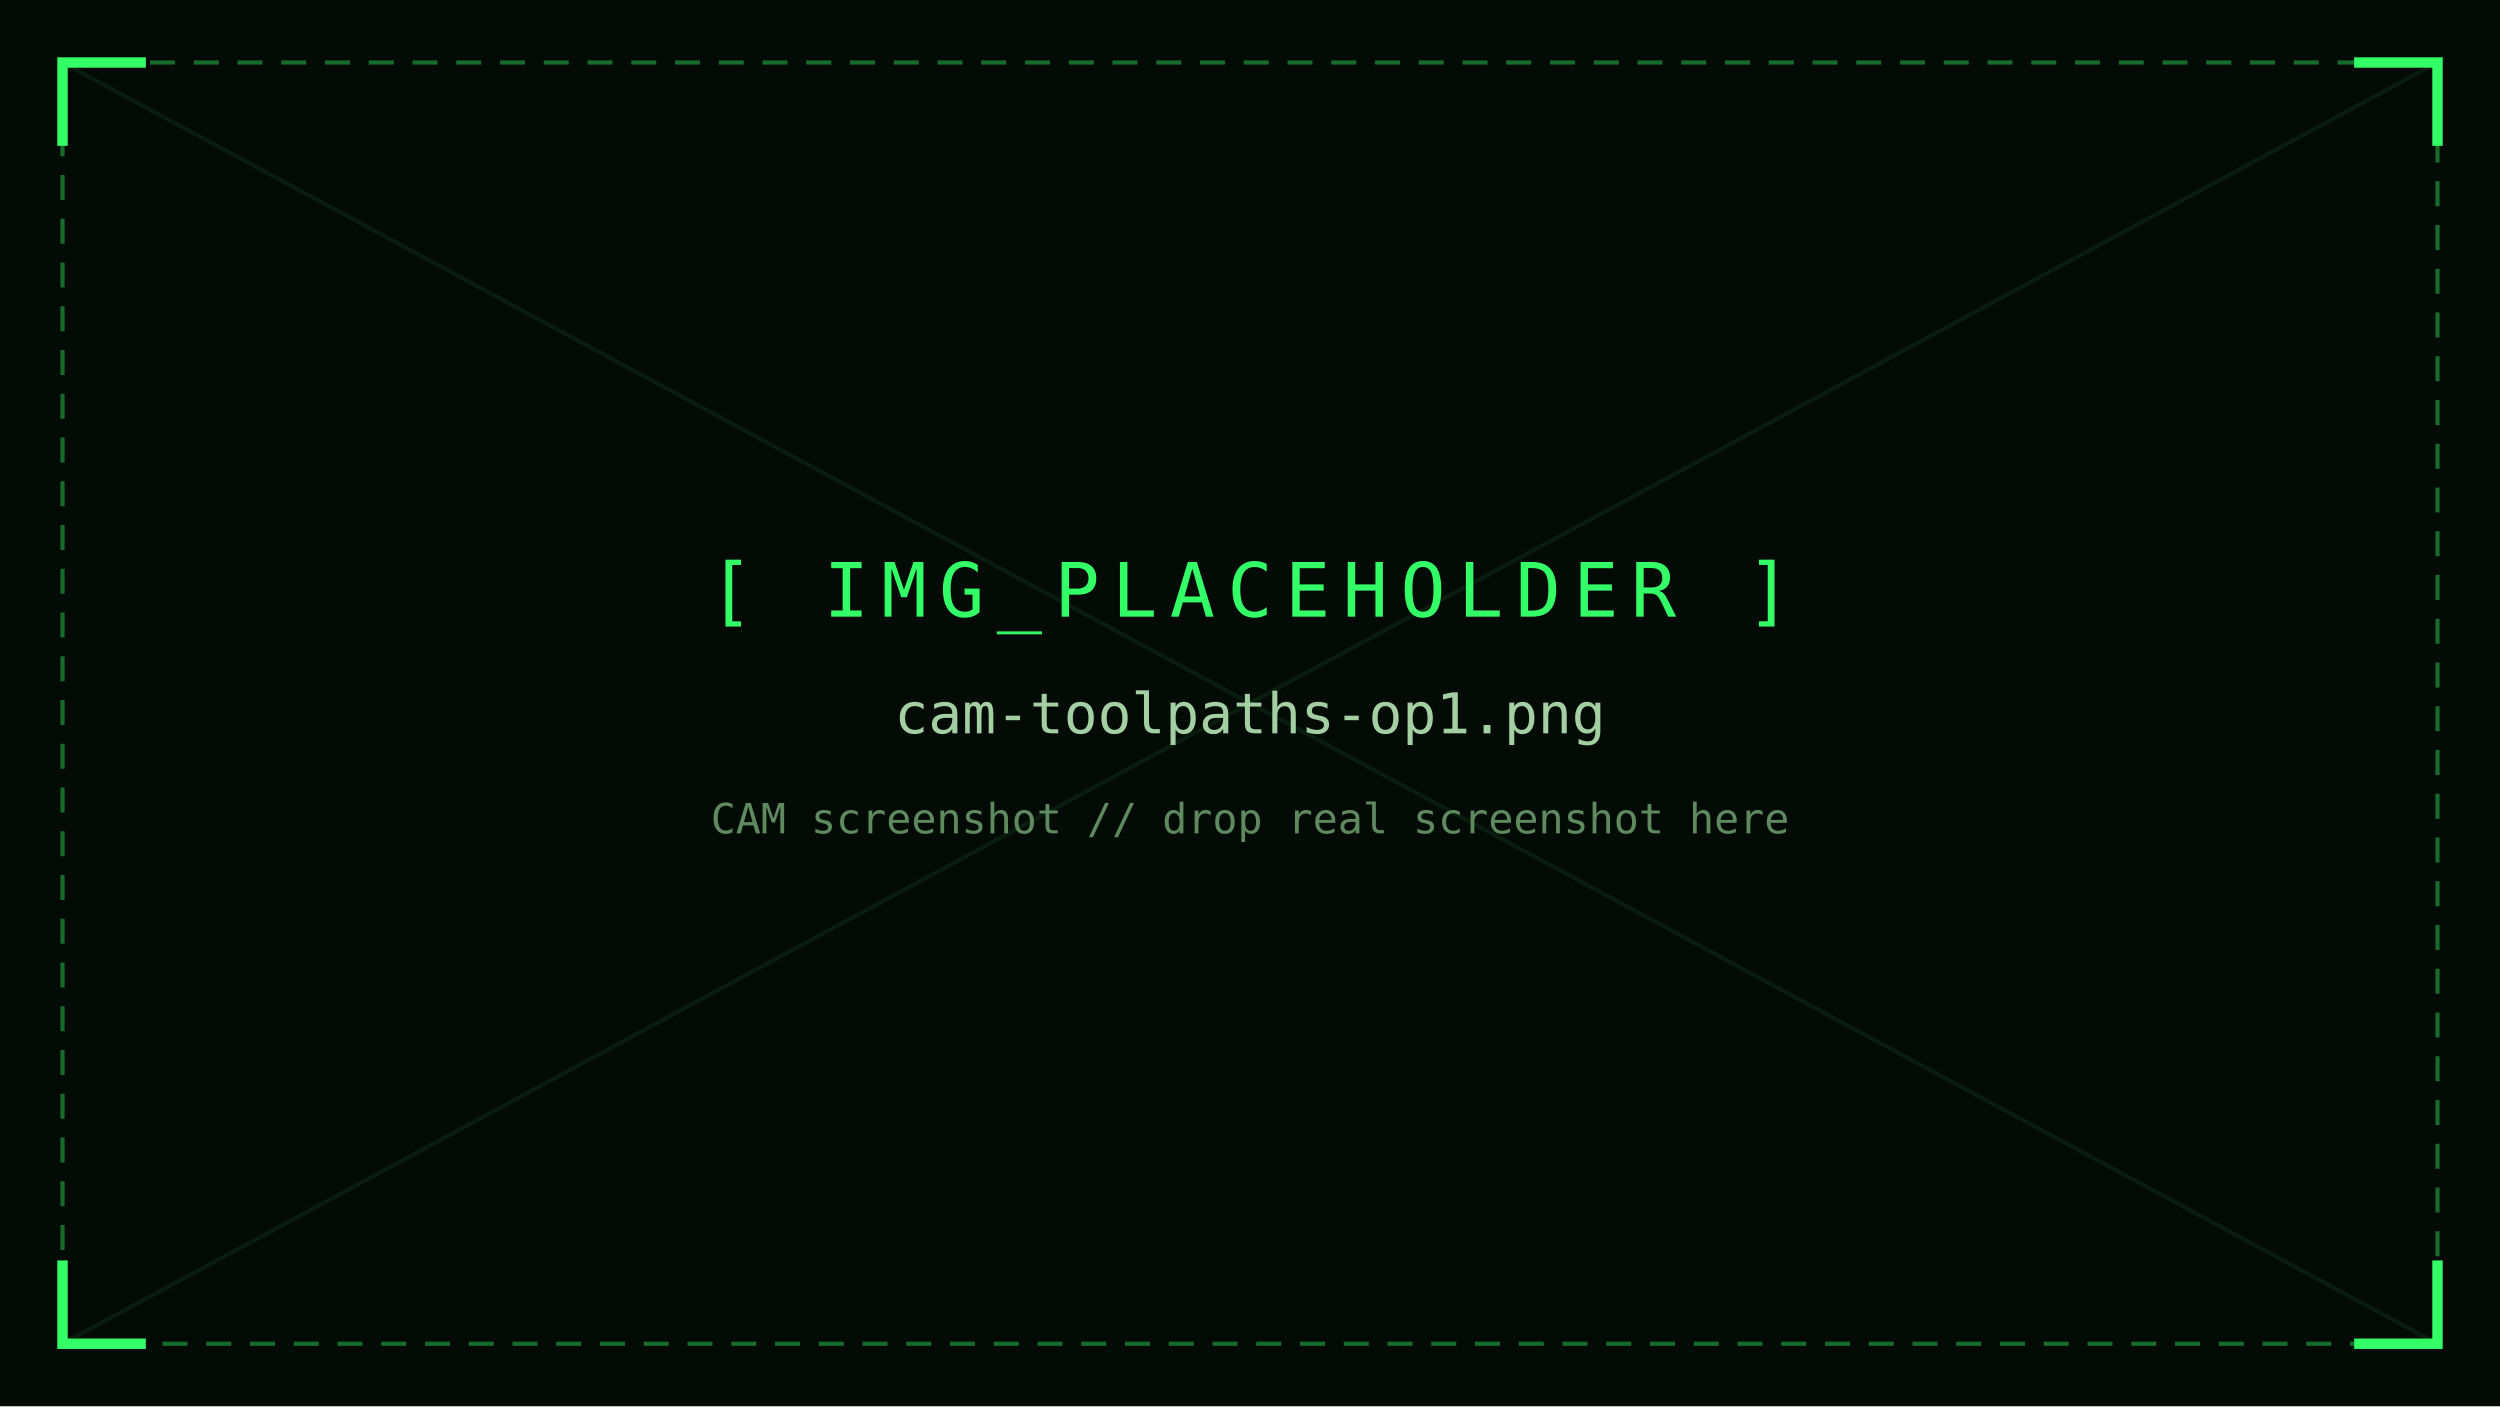
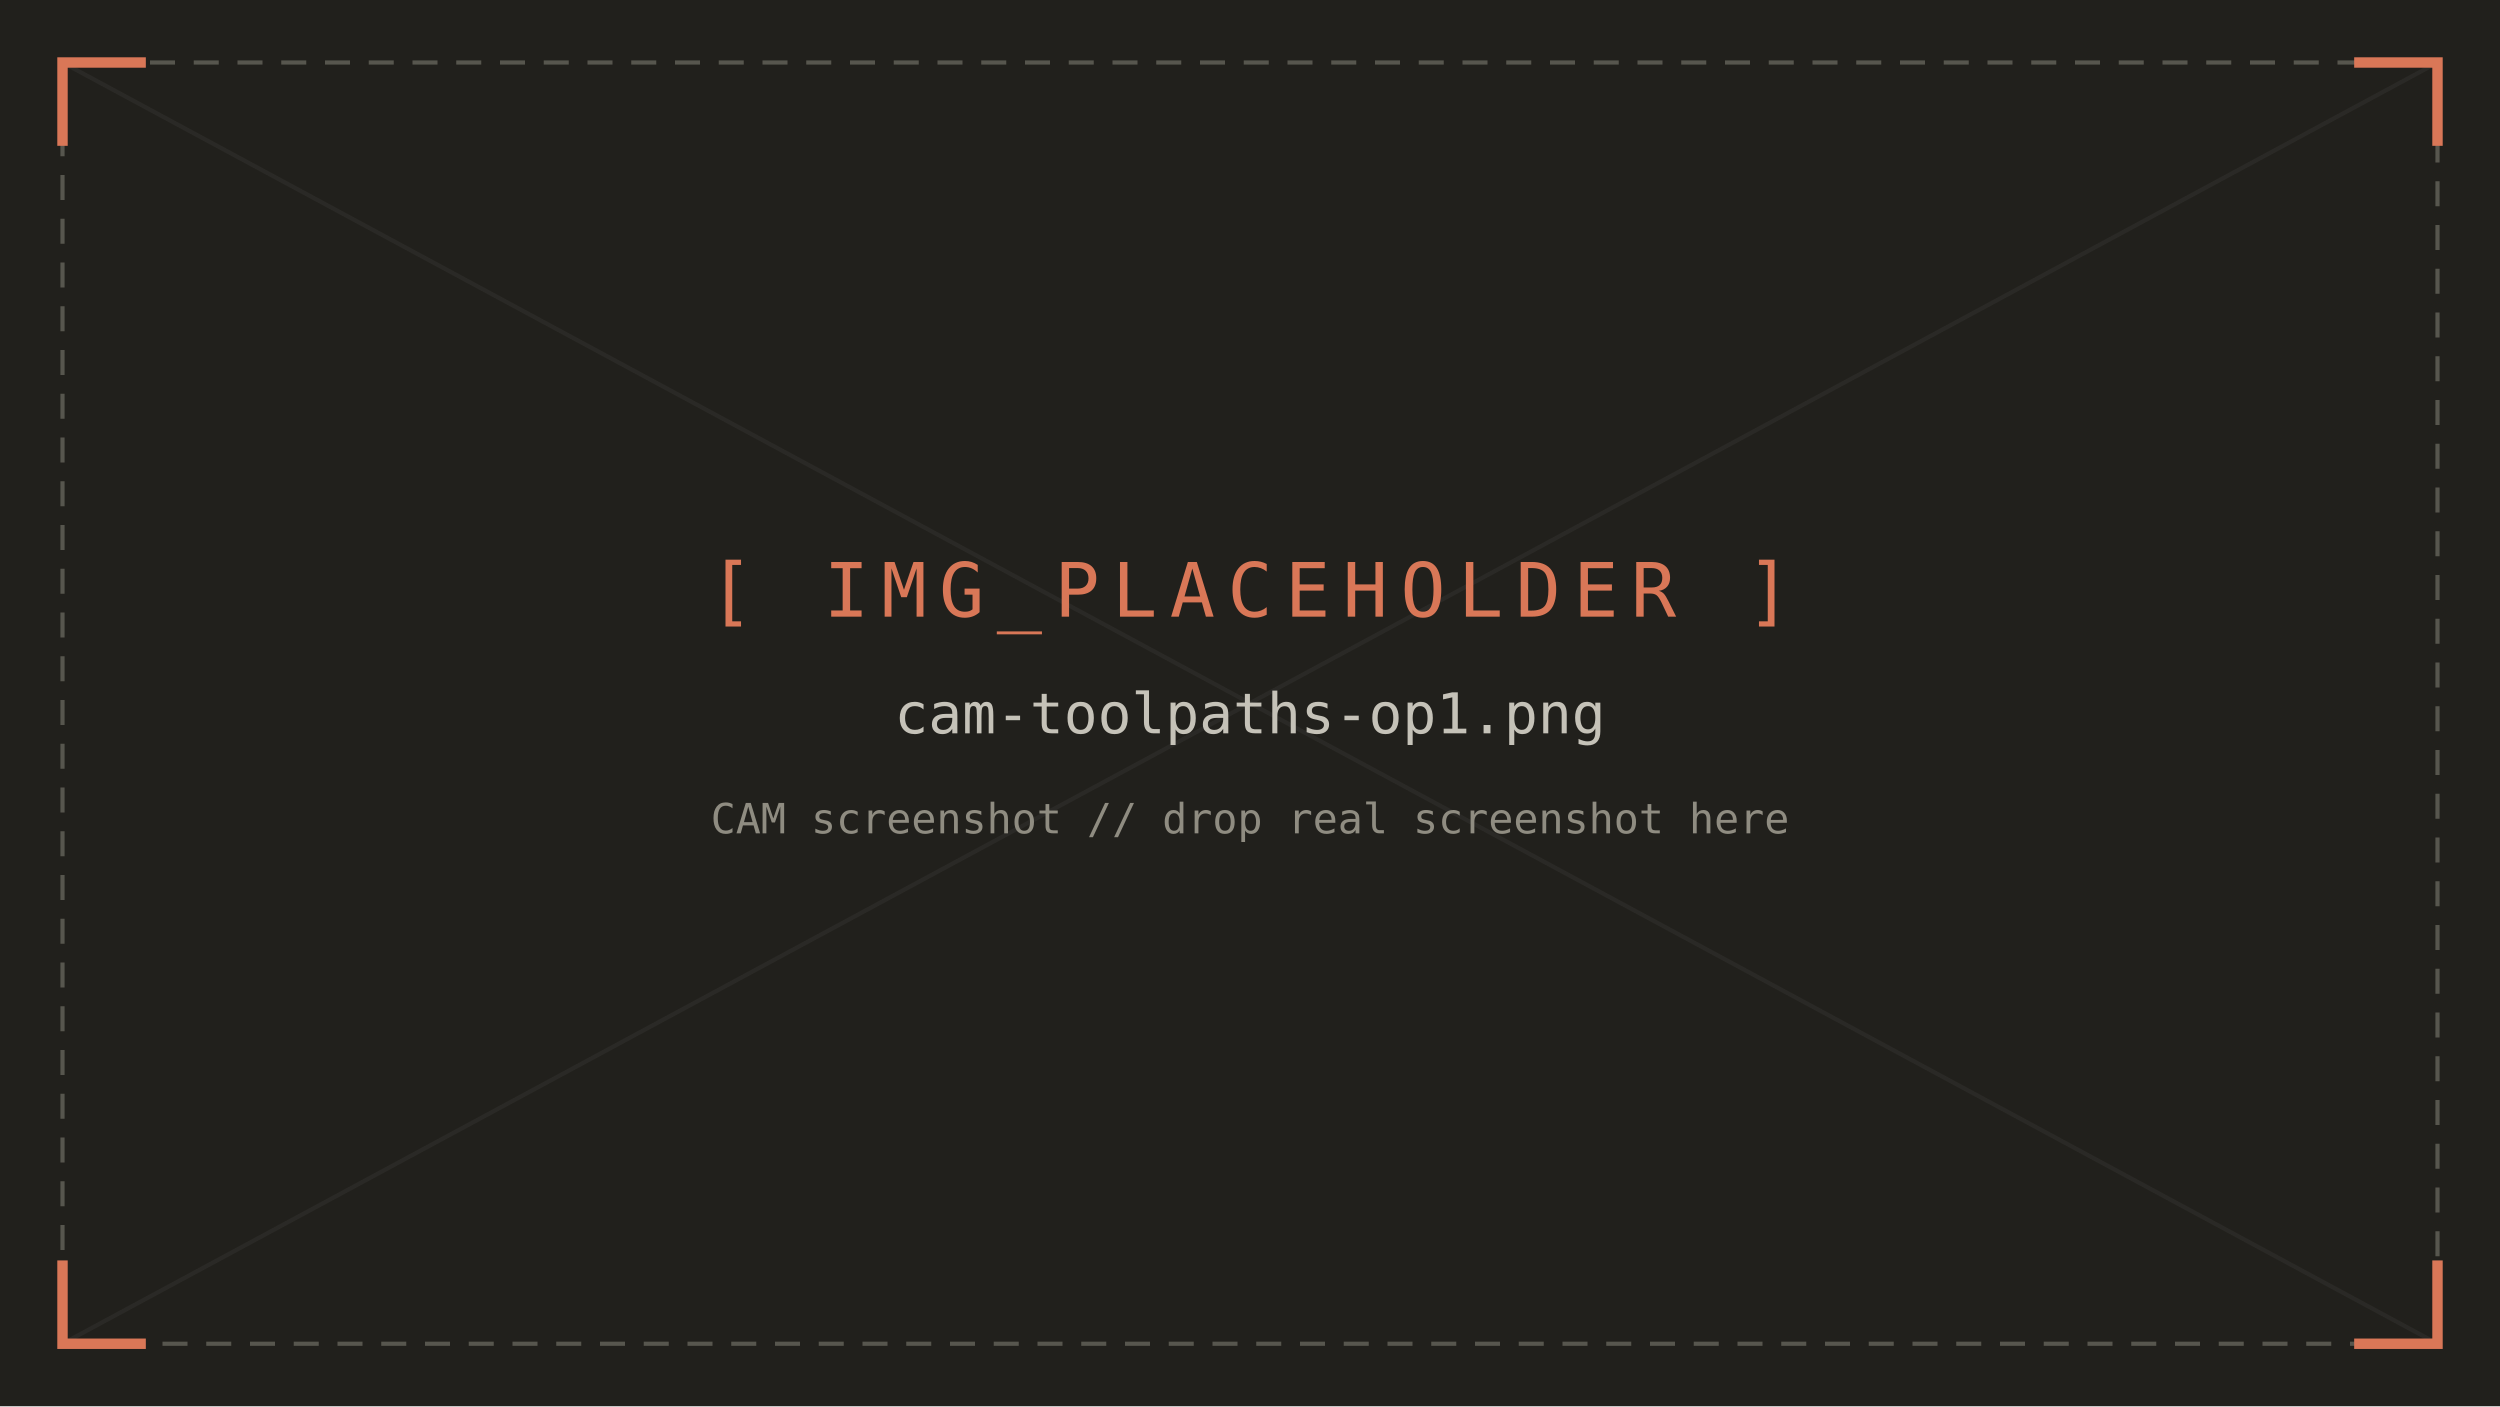
<svg xmlns="http://www.w3.org/2000/svg" viewBox="0 0 1200 675" role="img" aria-label="Image placeholder: cam-toolpaths">
-   <rect width="1200" height="675" fill="#040a05" />
-   <line x1="30" y1="30" x2="1170" y2="645" stroke="#33ff66" stroke-opacity="0.08" stroke-width="2" />
-   <line x1="1170" y1="30" x2="30" y2="645" stroke="#33ff66" stroke-opacity="0.08" stroke-width="2" />
-   <rect x="30" y="30" width="1140" height="615" fill="none" stroke="#33ff66" stroke-opacity="0.4" stroke-width="2" stroke-dasharray="12 9" />
-   <path d="M 30 70 L 30 30 L 70 30" fill="none" stroke="#33ff66" stroke-width="5" />
-   <path d="M 1130 30 L 1170 30 L 1170 70" fill="none" stroke="#33ff66" stroke-width="5" />
-   <path d="M 1170 605 L 1170 645 L 1130 645" fill="none" stroke="#33ff66" stroke-width="5" />
-   <path d="M 70 645 L 30 645 L 30 605" fill="none" stroke="#33ff66" stroke-width="5" />
+   <rect width="1200" height="675" fill="#21201c" />
+   <line x1="30" y1="30" x2="1170" y2="645" stroke="#eceae4" stroke-opacity="0.05" stroke-width="2" />
+   <line x1="1170" y1="30" x2="30" y2="645" stroke="#eceae4" stroke-opacity="0.05" stroke-width="2" />
+   <rect x="30" y="30" width="1140" height="615" fill="none" stroke="#8f8c81" stroke-opacity="0.5" stroke-width="2" stroke-dasharray="12 9" />
+   <path d="M 30 70 L 30 30 L 70 30" fill="none" stroke="#d97757" stroke-width="5" />
+   <path d="M 1130 30 L 1170 30 L 1170 70" fill="none" stroke="#d97757" stroke-width="5" />
+   <path d="M 1170 605 L 1170 645 L 1130 645" fill="none" stroke="#d97757" stroke-width="5" />
+   <path d="M 70 645 L 30 645 L 30 605" fill="none" stroke="#d97757" stroke-width="5" />
  <g font-family="Consolas, Menlo, monospace" text-anchor="middle">
-     <text x="600" y="296" fill="#33ff66" font-size="36" letter-spacing="6">[ IMG_PLACEHOLDER ]</text>
-     <text x="600" y="352" fill="#a3cfa3" font-size="27">cam-toolpaths-op1.png</text>
-     <text x="600" y="400" fill="#5f8a5f" font-size="20">CAM screenshot // drop real screenshot here</text>
+     <text x="600" y="296" fill="#d97757" font-size="36" letter-spacing="6">[ IMG_PLACEHOLDER ]</text>
+     <text x="600" y="352" fill="#c5c2b8" font-size="27">cam-toolpaths-op1.png</text>
+     <text x="600" y="400" fill="#8f8c81" font-size="20">CAM screenshot // drop real screenshot here</text>
  </g>
</svg>
